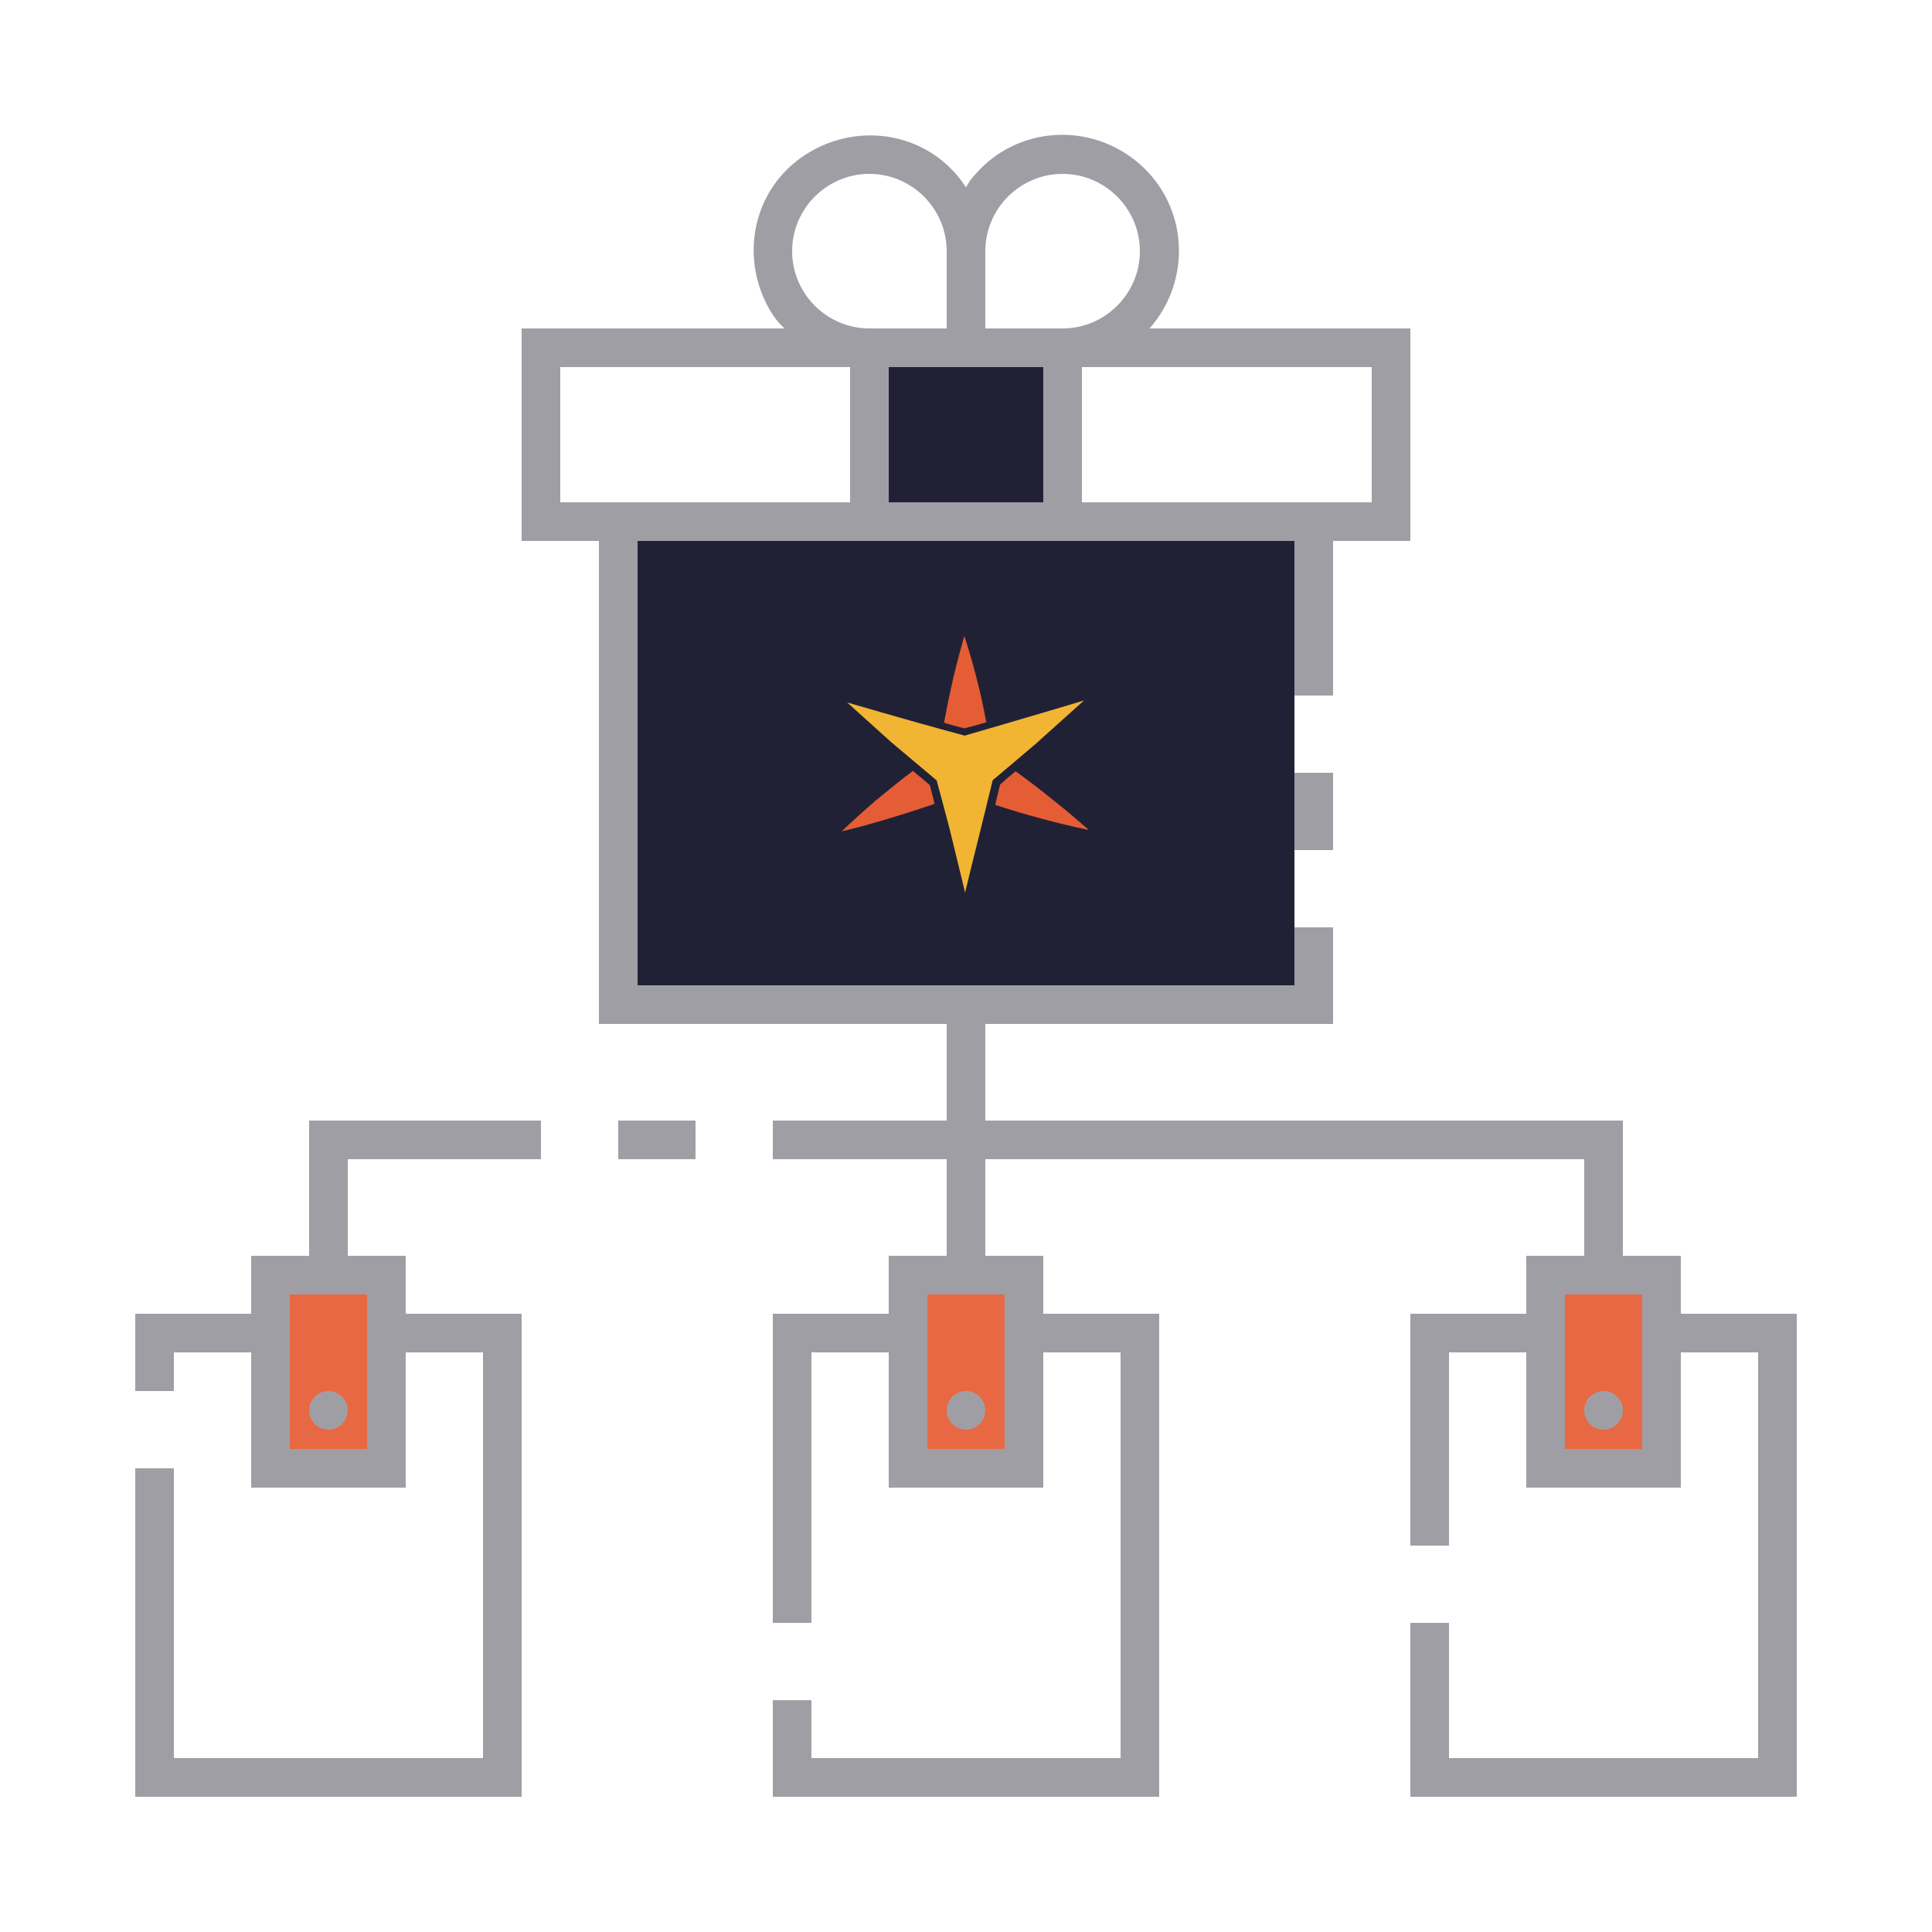
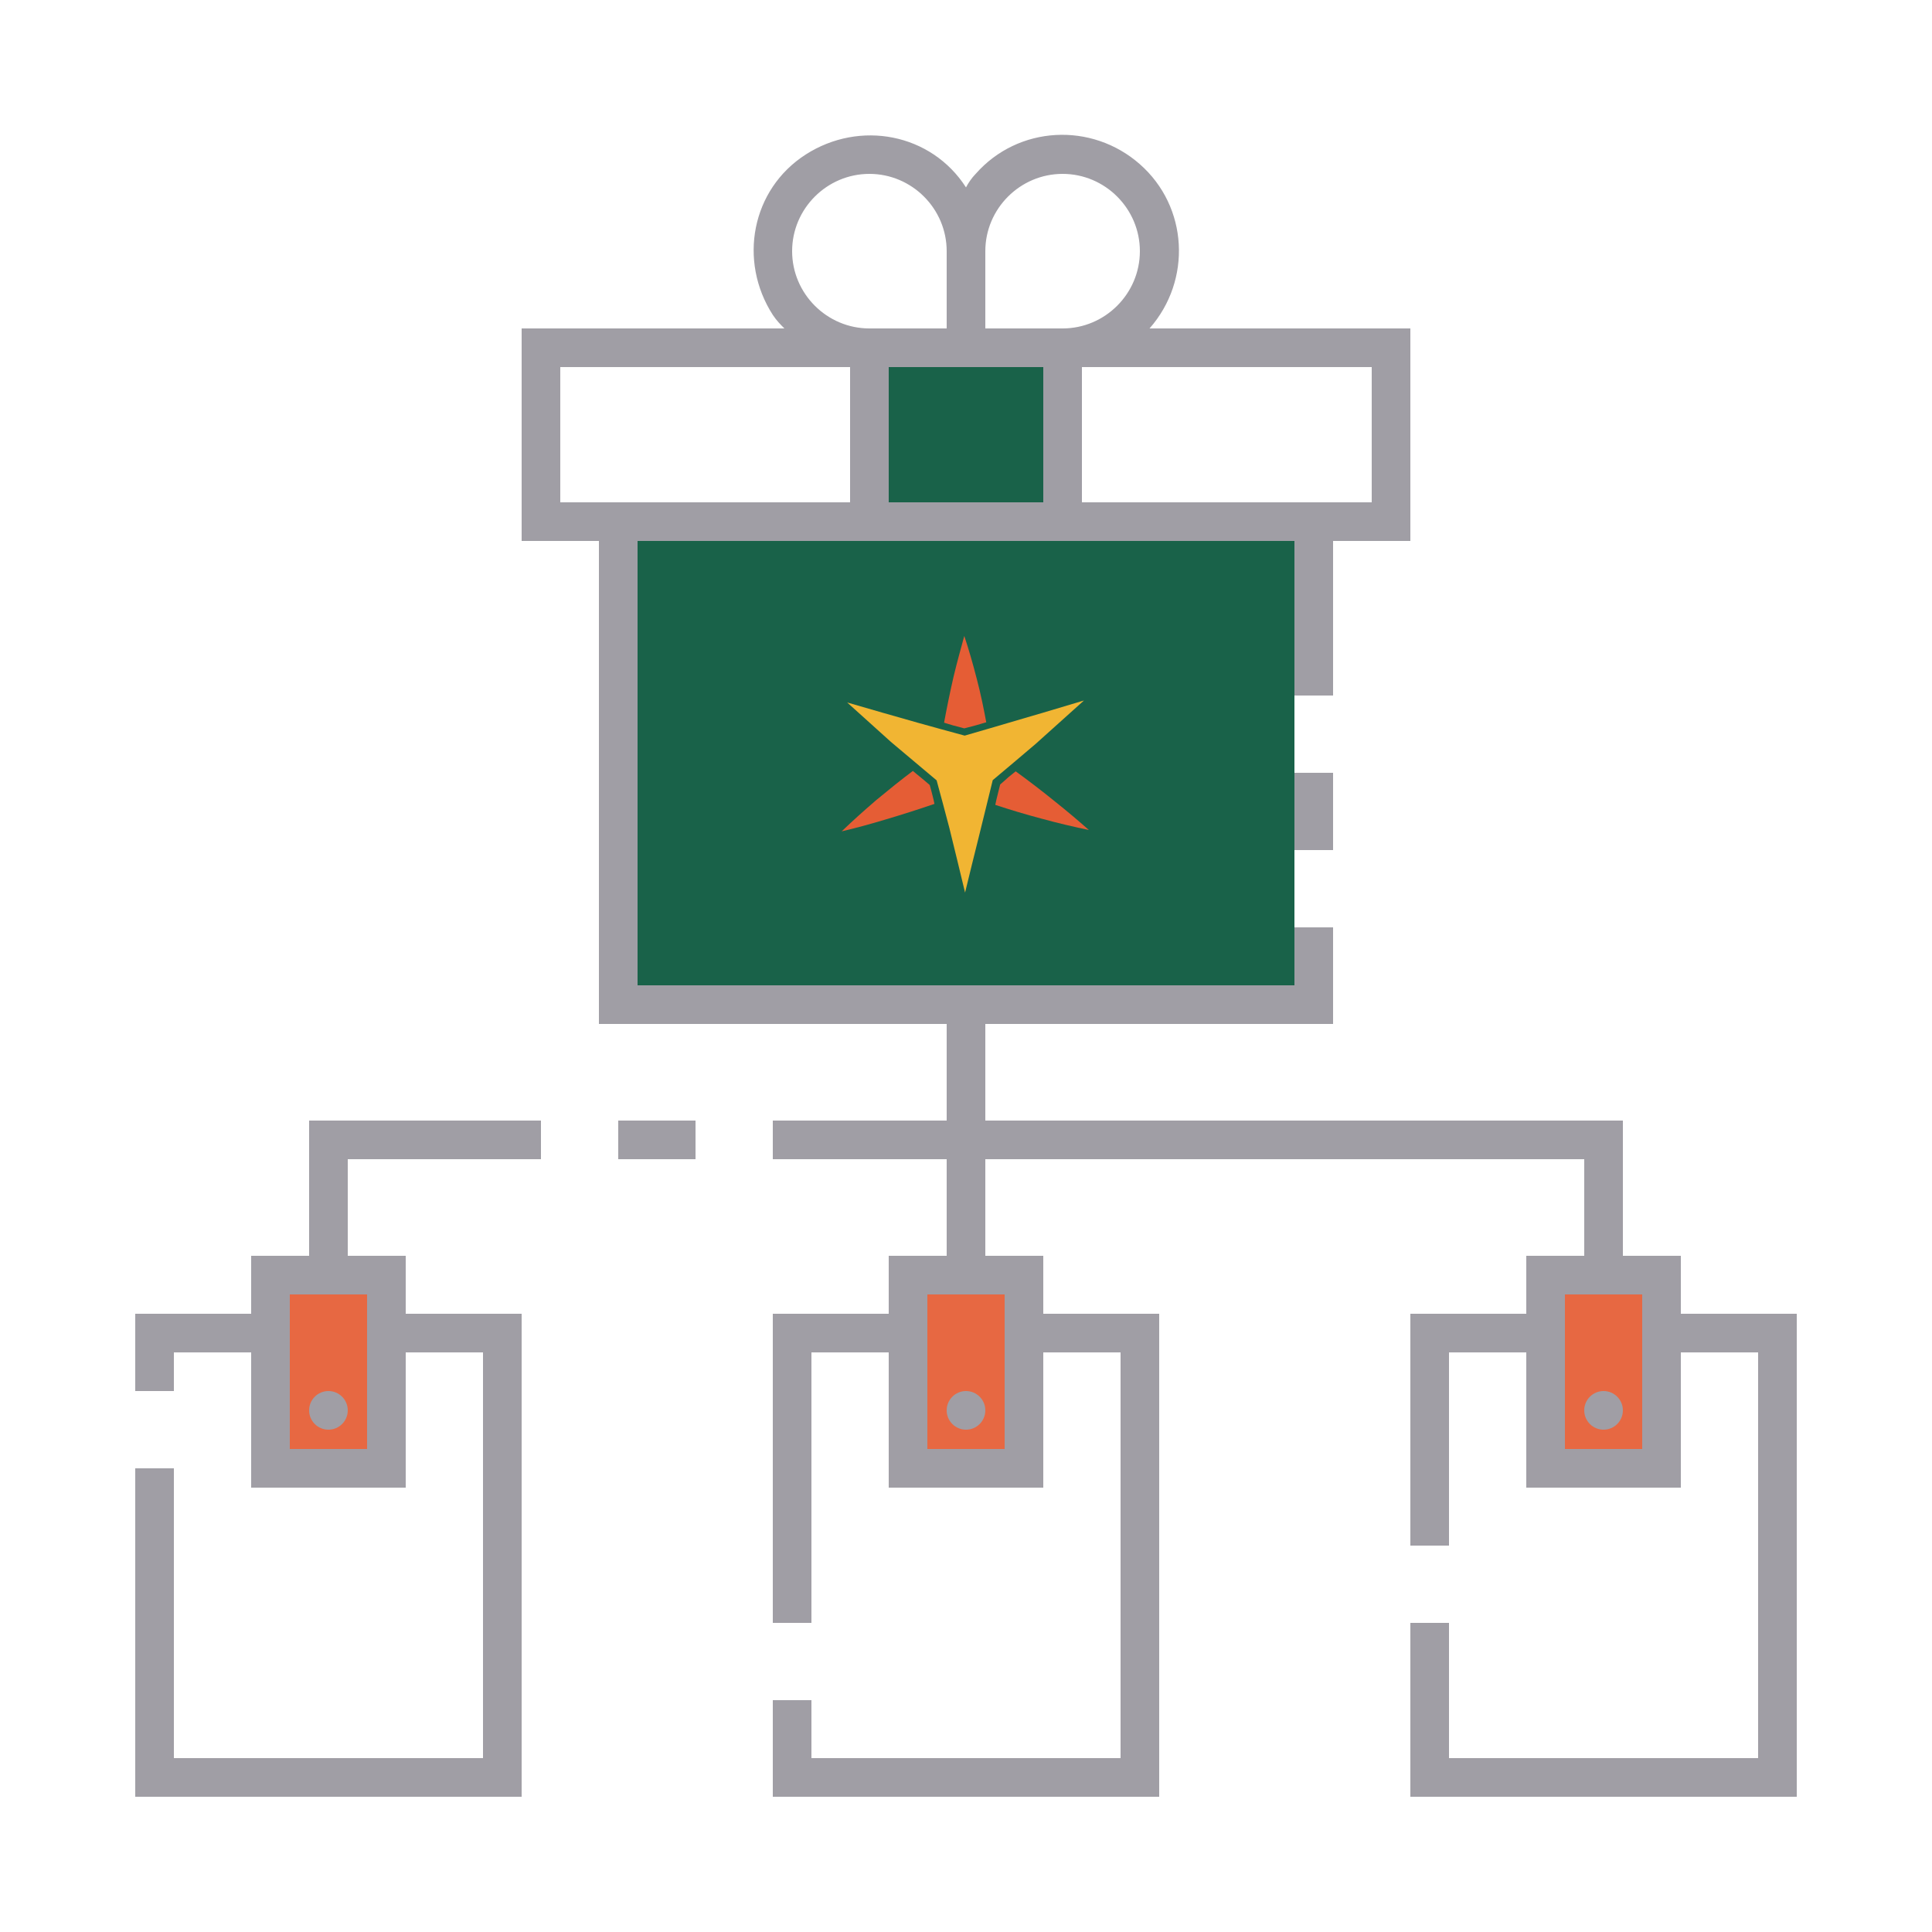
<svg xmlns="http://www.w3.org/2000/svg" version="1.1" id="ic_empty_dark_multisend" x="0px" y="0px" viewBox="0 0 100 100" style="enable-background:new 0 0 100 100;" xml:space="preserve">
  <defs id="defs37">
    <pattern id="EMFhbasepattern" patternUnits="userSpaceOnUse" width="6" height="6" x="0" y="0" />
  </defs>
  <style type="text/css" id="style2">
	.st0{fill:#2EA1FF;}
	.st1{fill:#A09EA5;}
	.st2{fill:#EFEFEF;}
</style>
  <g id="Group_9062">
    <g id="Group_9060">
-       <path id="Rectangle_4717" class="st0" d="M45,18h10v9H45V18z" style="fill:#121228;fill-opacity:0.933" />
+       <path id="Rectangle_4717" class="st0" d="M45,18h10v9H45V18z" style="fill:#09573C;fill-opacity:0.933" />
      <g id="Group_9059" style="fill:#e55d35;fill-opacity:0.933">
        <path id="Rectangle_4718" class="st0" d="M14,66h6v10h-6V66z" style="fill:#e55d35;fill-opacity:0.933" />
        <path id="Rectangle_4719" class="st0" d="M80,66h6v10h-6V66z" style="fill:#e55d35;fill-opacity:0.933" />
        <path id="Rectangle_4720" class="st0" d="M47,66h6v10h-6V66z" style="fill:#e55d35;fill-opacity:0.933" />
      </g>
    </g>
    <g id="Group_9061">
      <path id="Rectangle_4722" class="st1" d="M67,40h2v4h-2V40z" />
      <circle id="Ellipse_643" class="st1" cx="50" cy="73" r="1" />
      <circle id="Ellipse_644" class="st1" cx="83" cy="73" r="1" />
      <path id="Rectangle_4723" class="st1" d="M32,58h4v2h-4V58z" />
      <path id="Path_19007" class="st1" d="M16,65h-3v3H7v4h2v-2h4v7h8v-7h4v21H9V76H7v17h20V68h-6v-3h-3v-5h10v-2H16V65z M19,67v8h-4    v-8H19z" />
      <circle id="Ellipse_645" class="st1" cx="17" cy="73" r="1" />
      <path id="Path_19008" class="st1" d="M87,68v-3h-3v-7H51v-5h18v-5h-2v3H33V28h34v8h2v-8h4V17H59.5c2.2-2.5,2-6.3-0.5-8.5    s-6.3-2-8.5,0.5c-0.2,0.2-0.4,0.5-0.5,0.7c-1.8-2.8-5.5-3.5-8.3-1.7s-3.5,5.5-1.7,8.3c0.2,0.3,0.4,0.5,0.6,0.7H27v11h4v25h18v5h-9    v2h9v5h-3v3h-6v16h2V70h4v7h8v-7h4v21H42v-3h-2v5h20V68h-6v-3h-3v-5h31v5h-3v3h-6v12h2V70h4v7h8v-7h4v21H75v-7h-2v9h20V68H87z     M71,19v7H56v-7H71z M51,13c0-2.2,1.8-4,4-4s4,1.8,4,4s-1.8,4-4,4h-4V13z M51,19h3v7h-8v-7H51z M45,9c2.2,0,4,1.8,4,4v4h-4    c-2.2,0-4-1.8-4-4S42.8,9,45,9z M29,26v-7h15v7H29z M52,67v8h-4v-8H52z M85,75h-4v-8h4V75z" />
    </g>
  </g>
-   <rect x="33" y="28" class="st0" width="34" height="23" id="rect20" style="fill:#121228;fill-opacity:0.933" />
+   <rect x="33" y="28" class="st0" width="34" height="23" id="rect20" style="fill:#09573C;fill-opacity:0.933" />
  <g id="g895" transform="matrix(0.03046472,0,0,0.03046472,38.81463,39.01116)">
    <path style="fill:#f1b533;fill-opacity:1;fill-rule:nonzero;stroke:none" d="m 364.91,-30.712 c 2.333,-0.667 72.667,-21 111.667,-32.667 0,0 33.667,-9.667 66.333,-19.667 6,-1.667 12.333,-3.667 12.333,-3.667 4,-1.333 8,-2.333 12.333,-3.667 -27.333,24.667 -54.667,49 -82,73.667 -24.333,20.667 -48.667,41.333 -73,61.667 -8,32.333 -15.667,64.333 -23.667,96.333 -8,31.667 -15.667,63.333 -23.333,94.667 -8.667,-36.333 -17.667,-73 -26.667,-109.667 -7,-27 -14.333,-54 -21.667,-81 -26,-21.667 -51.667,-43.667 -77.667,-65.333 -24.667,-22.333 -49.667,-44.667 -74.333,-67 40,11.667 80.667,23.333 122,35 26,7.333 52,14.333 77.667,21.333 z" id="path865" />
    <path style="fill:#e55d35;fill-opacity:1;fill-rule:nonzero;stroke:none" d="m 416.91,86.954 c 1,-5.333 2.333,-10.667 3.667,-16 1.667,-6.333 3,-12.667 4.667,-18.667 5,-4.333 9.667,-8.333 14.333,-12.667 4,-3.333 8,-6.333 12,-9.667 22,16 44.667,33.333 67.667,52 20,16 39,32 56.667,47.667 -25.667,-5.333 -52.667,-11.667 -80.667,-19.333 -27.667,-7.333 -54,-15.333 -78.333,-23.333 z" id="path871" />
    <path style="fill:#e55d35;fill-opacity:1;fill-rule:nonzero;stroke:none" d="m 276.91,29.288 c 4.333,3.667 8.667,7.333 13.333,11 5.333,4.333 10.333,8.667 15.333,13 1.667,6 3.333,12 4.667,17.667 1.333,4.667 2.333,9.667 3.333,14.333 -26.333,9 -54.333,18 -83.667,26.667 -25.333,7.667 -50,14.333 -74,20 18,-17.333 37.667,-35 59,-53.333 21.333,-17.667 42,-34.333 62,-49.333 z" id="path873" />
    <path style="fill:#e55d35;fill-opacity:1;fill-rule:nonzero;stroke:none" d="m 401.577,-53.379 c -5.667,1.667 -11.333,3.333 -17,5 -6.667,1.667 -13.667,3.667 -20.333,5.333 -6.333,-1.667 -12.667,-3.333 -19,-5 -5.333,-1.667 -10.333,-3 -15.333,-4.667 4.667,-25.333 10,-51.667 16.333,-79 5.667,-23.667 12,-46.333 18,-68.333 7.667,23 14.667,47.333 21.333,73.333 6.667,25.333 11.667,50 16,73.333 z" id="path875" />
  </g>
</svg>
